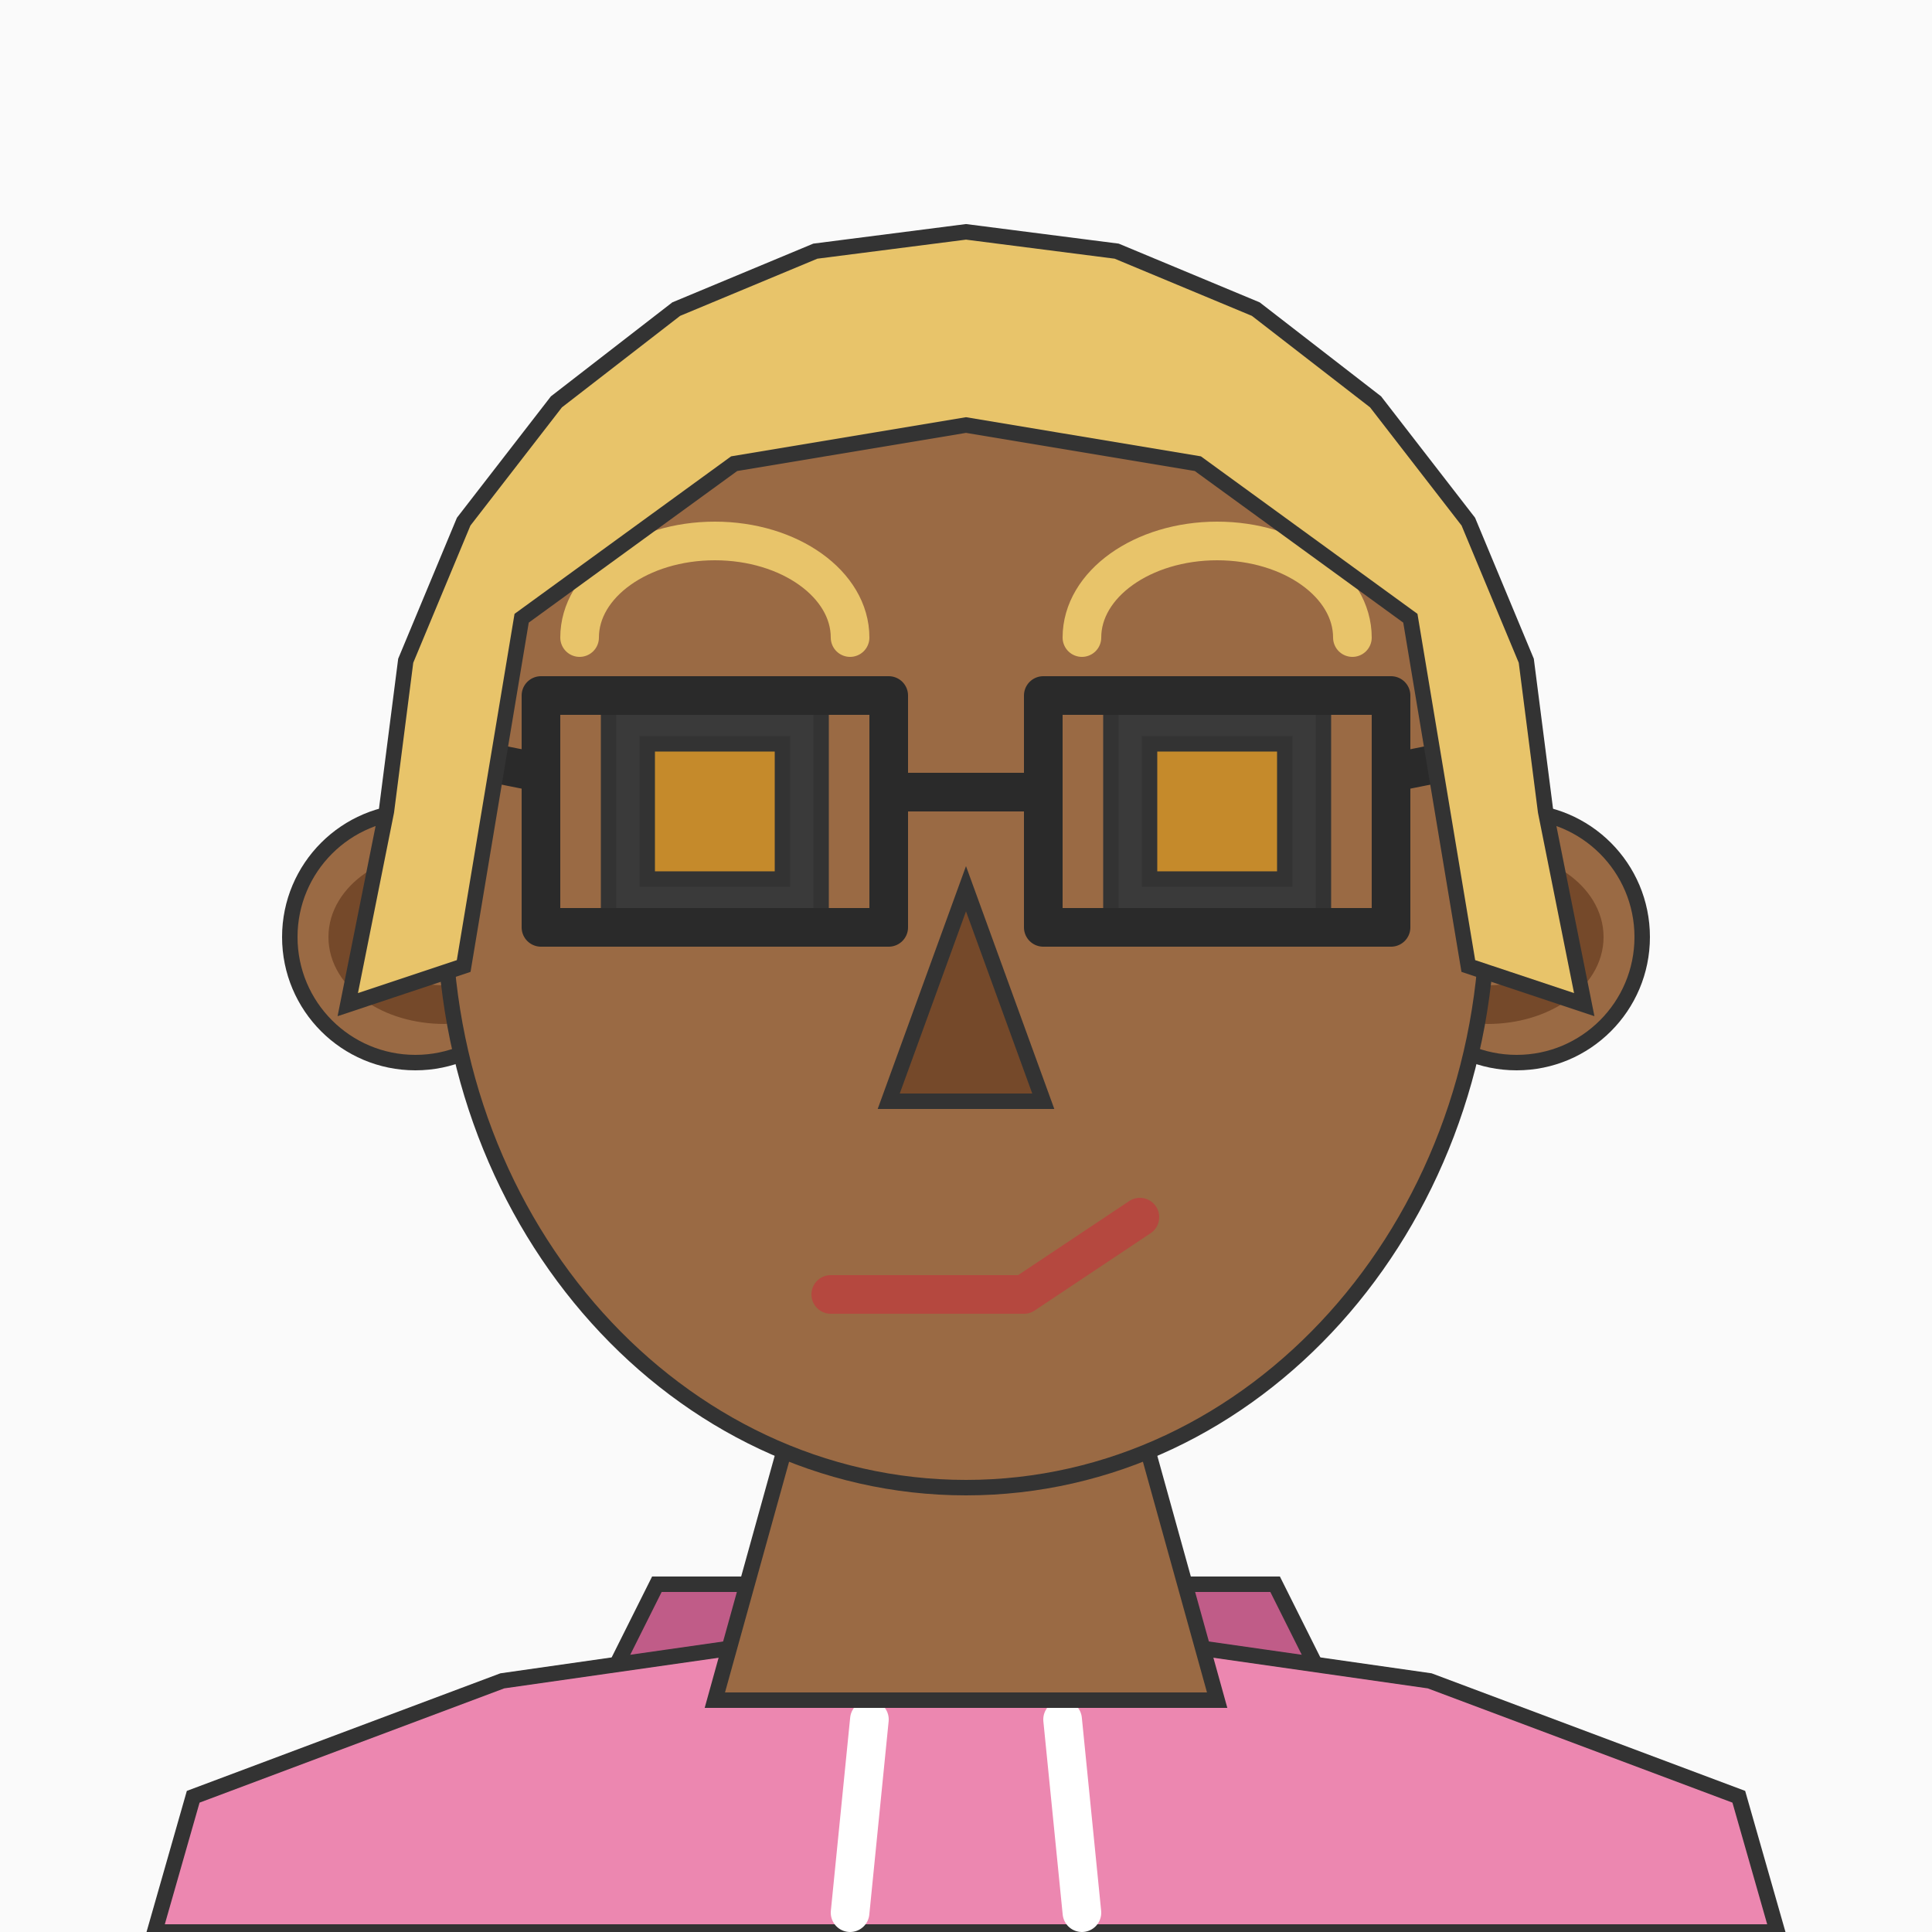
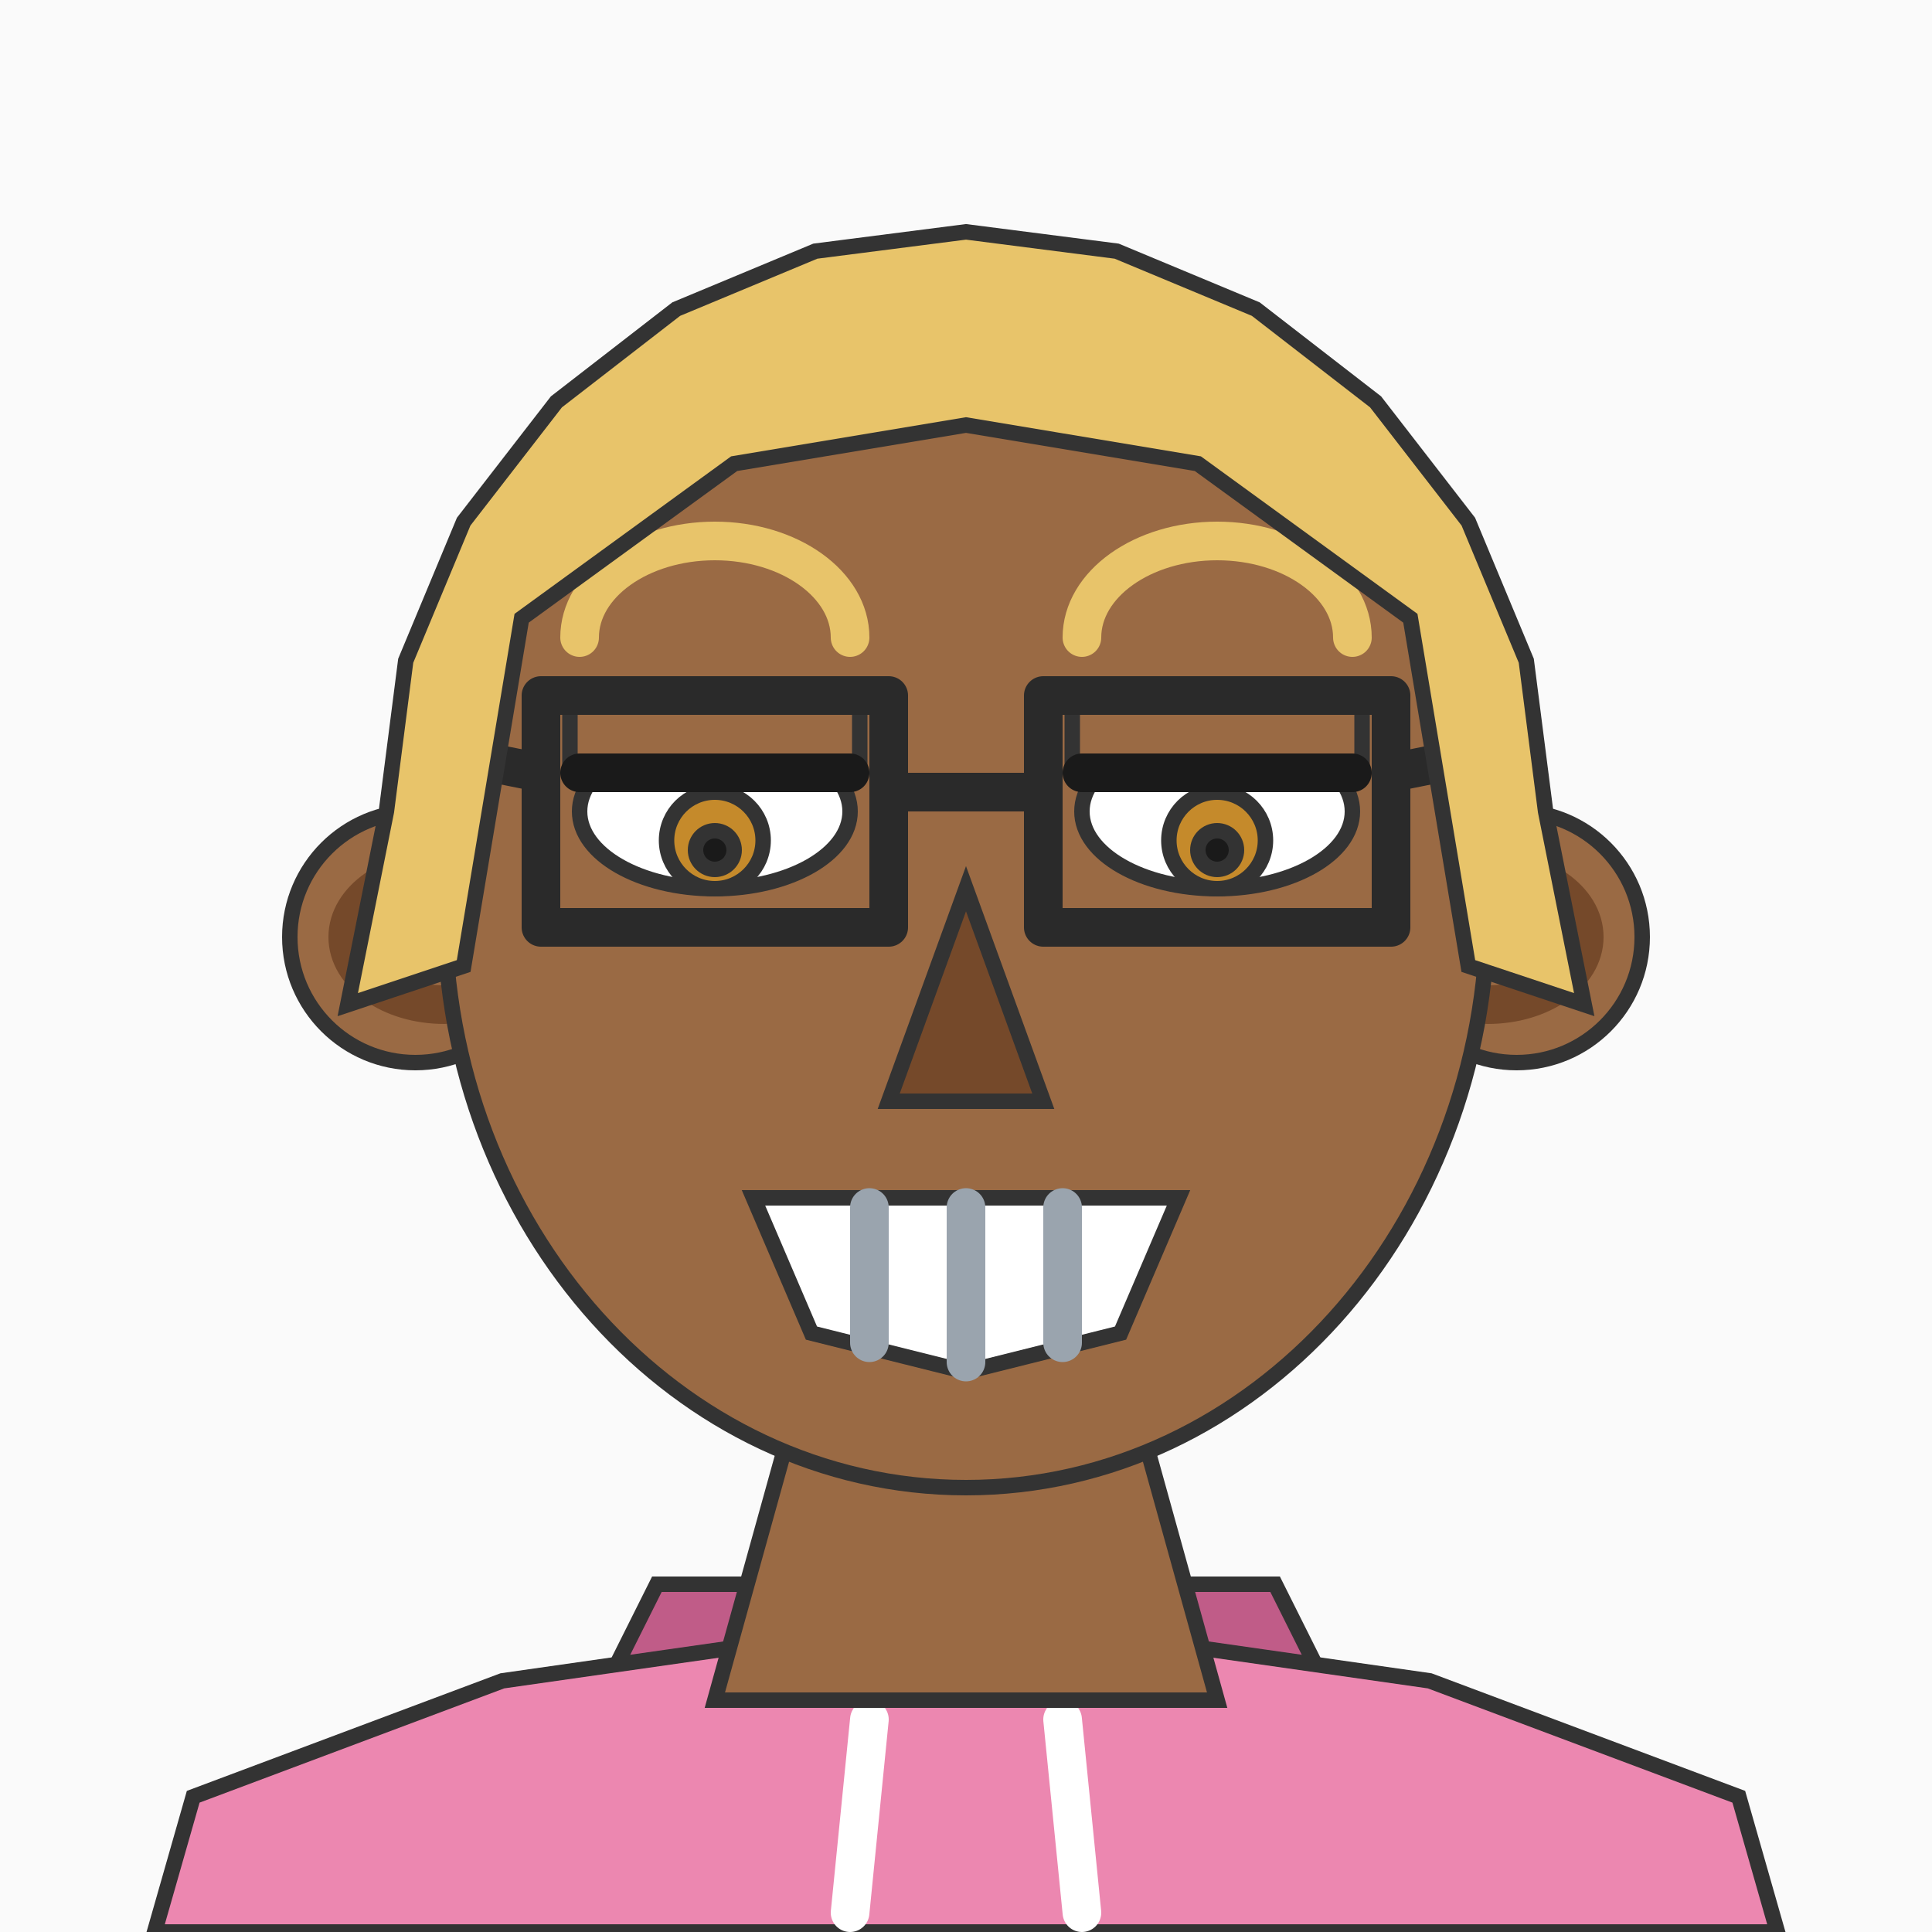
<svg xmlns="http://www.w3.org/2000/svg" viewBox="0 0 100 100" width="200" height="200">
  <rect width="100" height="100" fill="#fafafa" />
  <polygon points="30,90 34,82 66,82 70,90" fill="#C05C88" stroke="#333" stroke-width="0.8" />
  <polygon points="8,100 10,93 26,87 40,85 60,85 74,87 90,93 92,100" fill="#EC87B0" stroke="#333" stroke-width="0.8" />
  <polyline points="45,89 44,99" fill="none" stroke="#FFFFFF" stroke-width="2" stroke-linecap="round" stroke-linejoin="round" />
  <polyline points="55,89 56,99" fill="none" stroke="#FFFFFF" stroke-width="2" stroke-linecap="round" stroke-linejoin="round" />
  <polygon points="42,70 58,70 63,88 37,88" fill="#9A6A44" stroke="#333" stroke-width="0.8" />
  <ellipse cx="21.5" cy="48.5" rx="6.5" ry="6.5" fill="#9A6A44" stroke="#333" stroke-width="0.8" />
  <path d="M23 45 A5 3.5 0 0 0 23 52" fill="none" stroke="#75492A" stroke-width="2" stroke-linecap="round" stroke-linejoin="round" />
  <ellipse cx="78.5" cy="48.5" rx="6.5" ry="6.5" fill="#9A6A44" stroke="#333" stroke-width="0.8" />
  <path d="M77 45 A5 3.5 0 0 1 77 52" fill="none" stroke="#75492A" stroke-width="2" stroke-linecap="round" stroke-linejoin="round" />
  <ellipse cx="50" cy="47" rx="27" ry="30" fill="#9A6A44" stroke="#333" stroke-width="0.8" />
-   <polyline points="43,67 53,67 59,63" fill="none" stroke="#B5483F" stroke-width="2" stroke-linecap="round" stroke-linejoin="round" />
+   <polygon points="39,62 61,62 58,69 50,71 42,69" fill="#FFFFFF" stroke="#333" stroke-width="0.8" />
+   <polyline points="45,62.5 45,69.5" fill="none" stroke="#9AA4AE" stroke-width="2" stroke-linecap="round" stroke-linejoin="round" />
+   <polyline points="50,62.5 50,70.5" fill="none" stroke="#9AA4AE" stroke-width="2" stroke-linecap="round" stroke-linejoin="round" />
+   <polyline points="55,62.5 55,69.5" fill="none" stroke="#9AA4AE" stroke-width="2" stroke-linecap="round" stroke-linejoin="round" />
  <polygon points="50,46 54,57 46,57" fill="#75492A" stroke="#333" stroke-width="0.8" />
-   <rect x="31.5" y="36.5" width="11" height="11" fill="#3A3A3A" stroke="#333" stroke-width="0.8" />
-   <rect x="33.5" y="38.5" width="7" height="7" fill="#C58A2B" stroke="#333" stroke-width="0.8" />
-   <rect x="57.5" y="36.5" width="11" height="11" fill="#3A3A3A" stroke="#333" stroke-width="0.8" />
-   <rect x="59.5" y="38.5" width="7" height="7" fill="#C58A2B" stroke="#333" stroke-width="0.8" />
+   <ellipse cx="37" cy="42" rx="7" ry="4" fill="#FFFFFF" stroke="#333" stroke-width="0.8" />
+   <ellipse cx="37" cy="43.5" rx="2.5" ry="2.5" fill="#C58A2B" stroke="#333" stroke-width="0.8" />
+   <ellipse cx="37" cy="44" rx="1" ry="1" fill="#1A1A1A" stroke="#333" stroke-width="0.8" />
+   <rect x="29.5" y="36.5" width="15" height="3.5" fill="#9A6A44" stroke="#333" stroke-width="0.8" />
+   <polyline points="30,40 44,40" fill="none" stroke="#1A1A1A" stroke-width="2" stroke-linecap="round" stroke-linejoin="round" />
+   <ellipse cx="63" cy="42" rx="7" ry="4" fill="#FFFFFF" stroke="#333" stroke-width="0.8" />
+   <ellipse cx="63" cy="43.5" rx="2.5" ry="2.5" fill="#C58A2B" stroke="#333" stroke-width="0.8" />
+   <ellipse cx="63" cy="44" rx="1" ry="1" fill="#1A1A1A" stroke="#333" stroke-width="0.8" />
+   <rect x="55.5" y="36.5" width="15" height="3.5" fill="#9A6A44" stroke="#333" stroke-width="0.8" />
+   <polyline points="70,40 56,40" fill="none" stroke="#1A1A1A" stroke-width="2" stroke-linecap="round" stroke-linejoin="round" />
  <path d="M30 33 A7 5 0 0 1 44 33" fill="none" stroke="#E8C46A" stroke-width="2" stroke-linecap="round" stroke-linejoin="round" />
  <path d="M56 33 A7 5 0 0 1 70 33" fill="none" stroke="#E8C46A" stroke-width="2" stroke-linecap="round" stroke-linejoin="round" />
  <polyline points="28,36 46,36 46,48 28,48 28,36" fill="none" stroke="#2A2A2A" stroke-width="2" stroke-linecap="round" stroke-linejoin="round" />
  <polyline points="54,36 72,36 72,48 54,48 54,36" fill="none" stroke="#2A2A2A" stroke-width="2" stroke-linecap="round" stroke-linejoin="round" />
  <polyline points="46,41 54,41" fill="none" stroke="#2A2A2A" stroke-width="2" stroke-linecap="round" stroke-linejoin="round" />
  <polyline points="28,40 23,39" fill="none" stroke="#2A2A2A" stroke-width="2" stroke-linecap="round" stroke-linejoin="round" />
  <polyline points="72,40 77,39" fill="none" stroke="#2A2A2A" stroke-width="2" stroke-linecap="round" stroke-linejoin="round" />
  <polygon points="20,42 21,34.2 24,27 28.8,20.8 35,16 42.2,13 50,12 57.8,13 65,16 71.2,20.8 76,27 79,34.2 80,42 82,52 76,50 73,32 62,24 50,22 38,24 27,32 24,50 18,52" fill="#E8C46A" stroke="#333" stroke-width="0.8" />
</svg>
